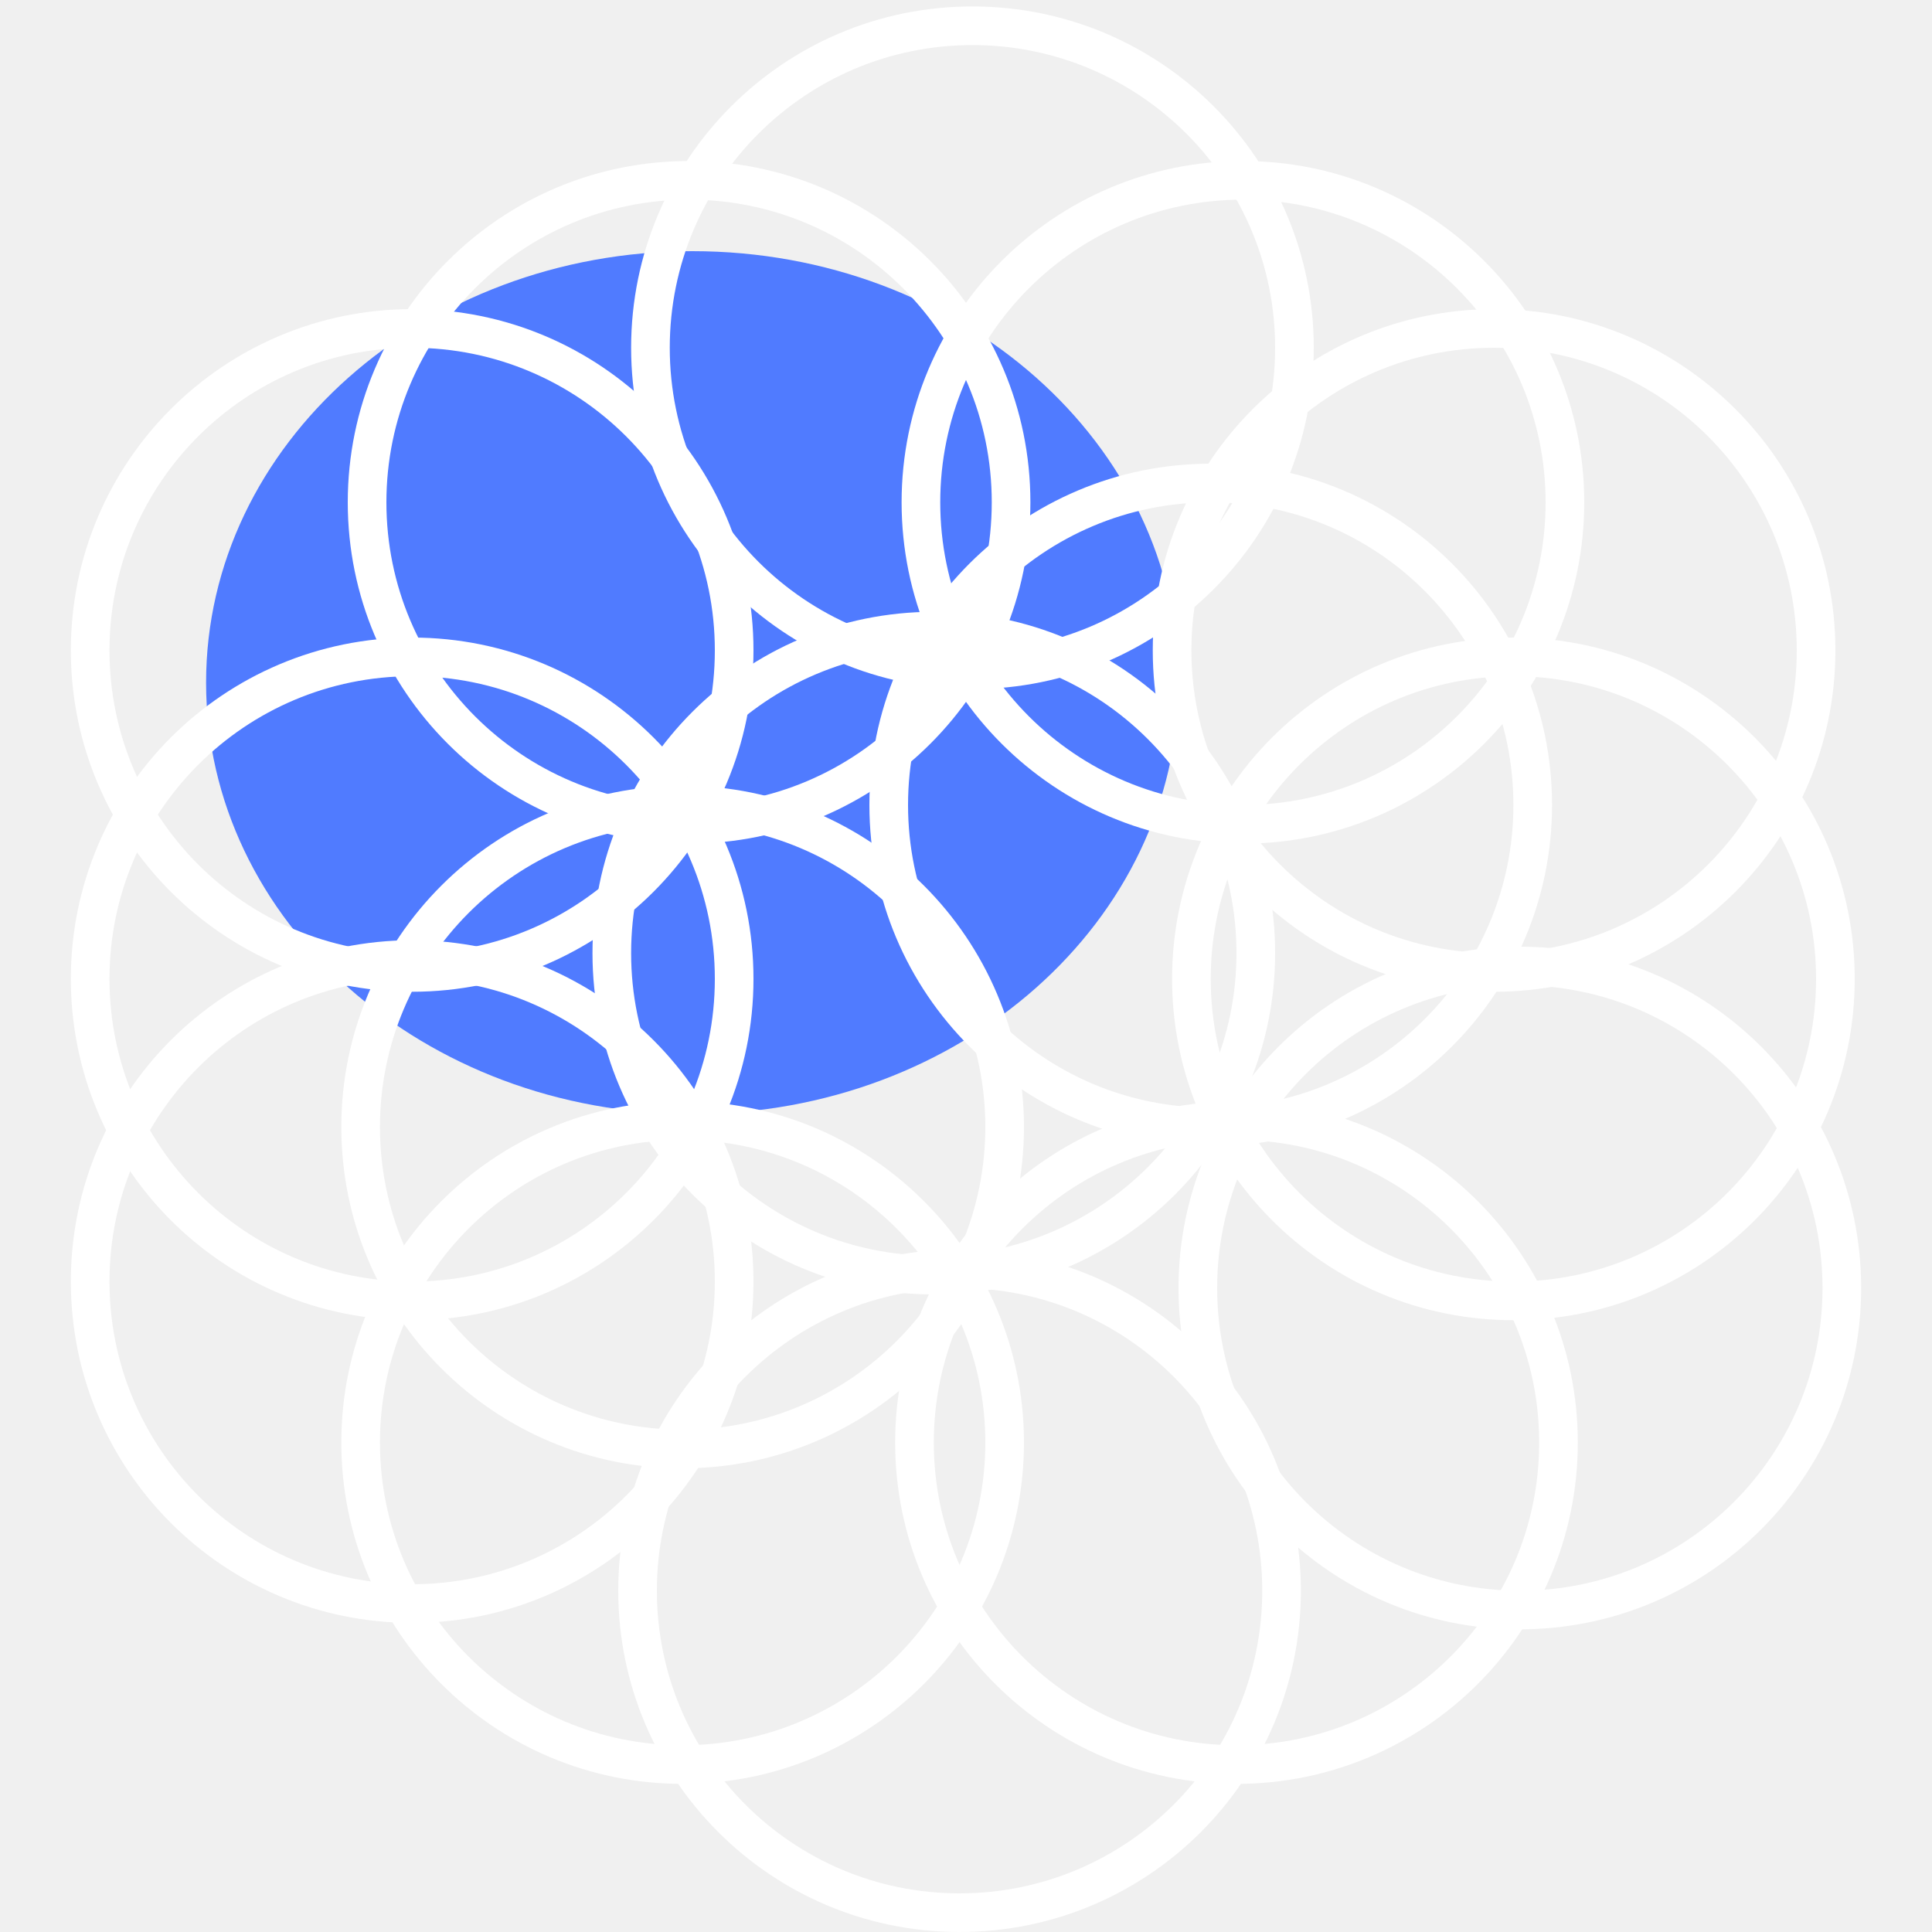
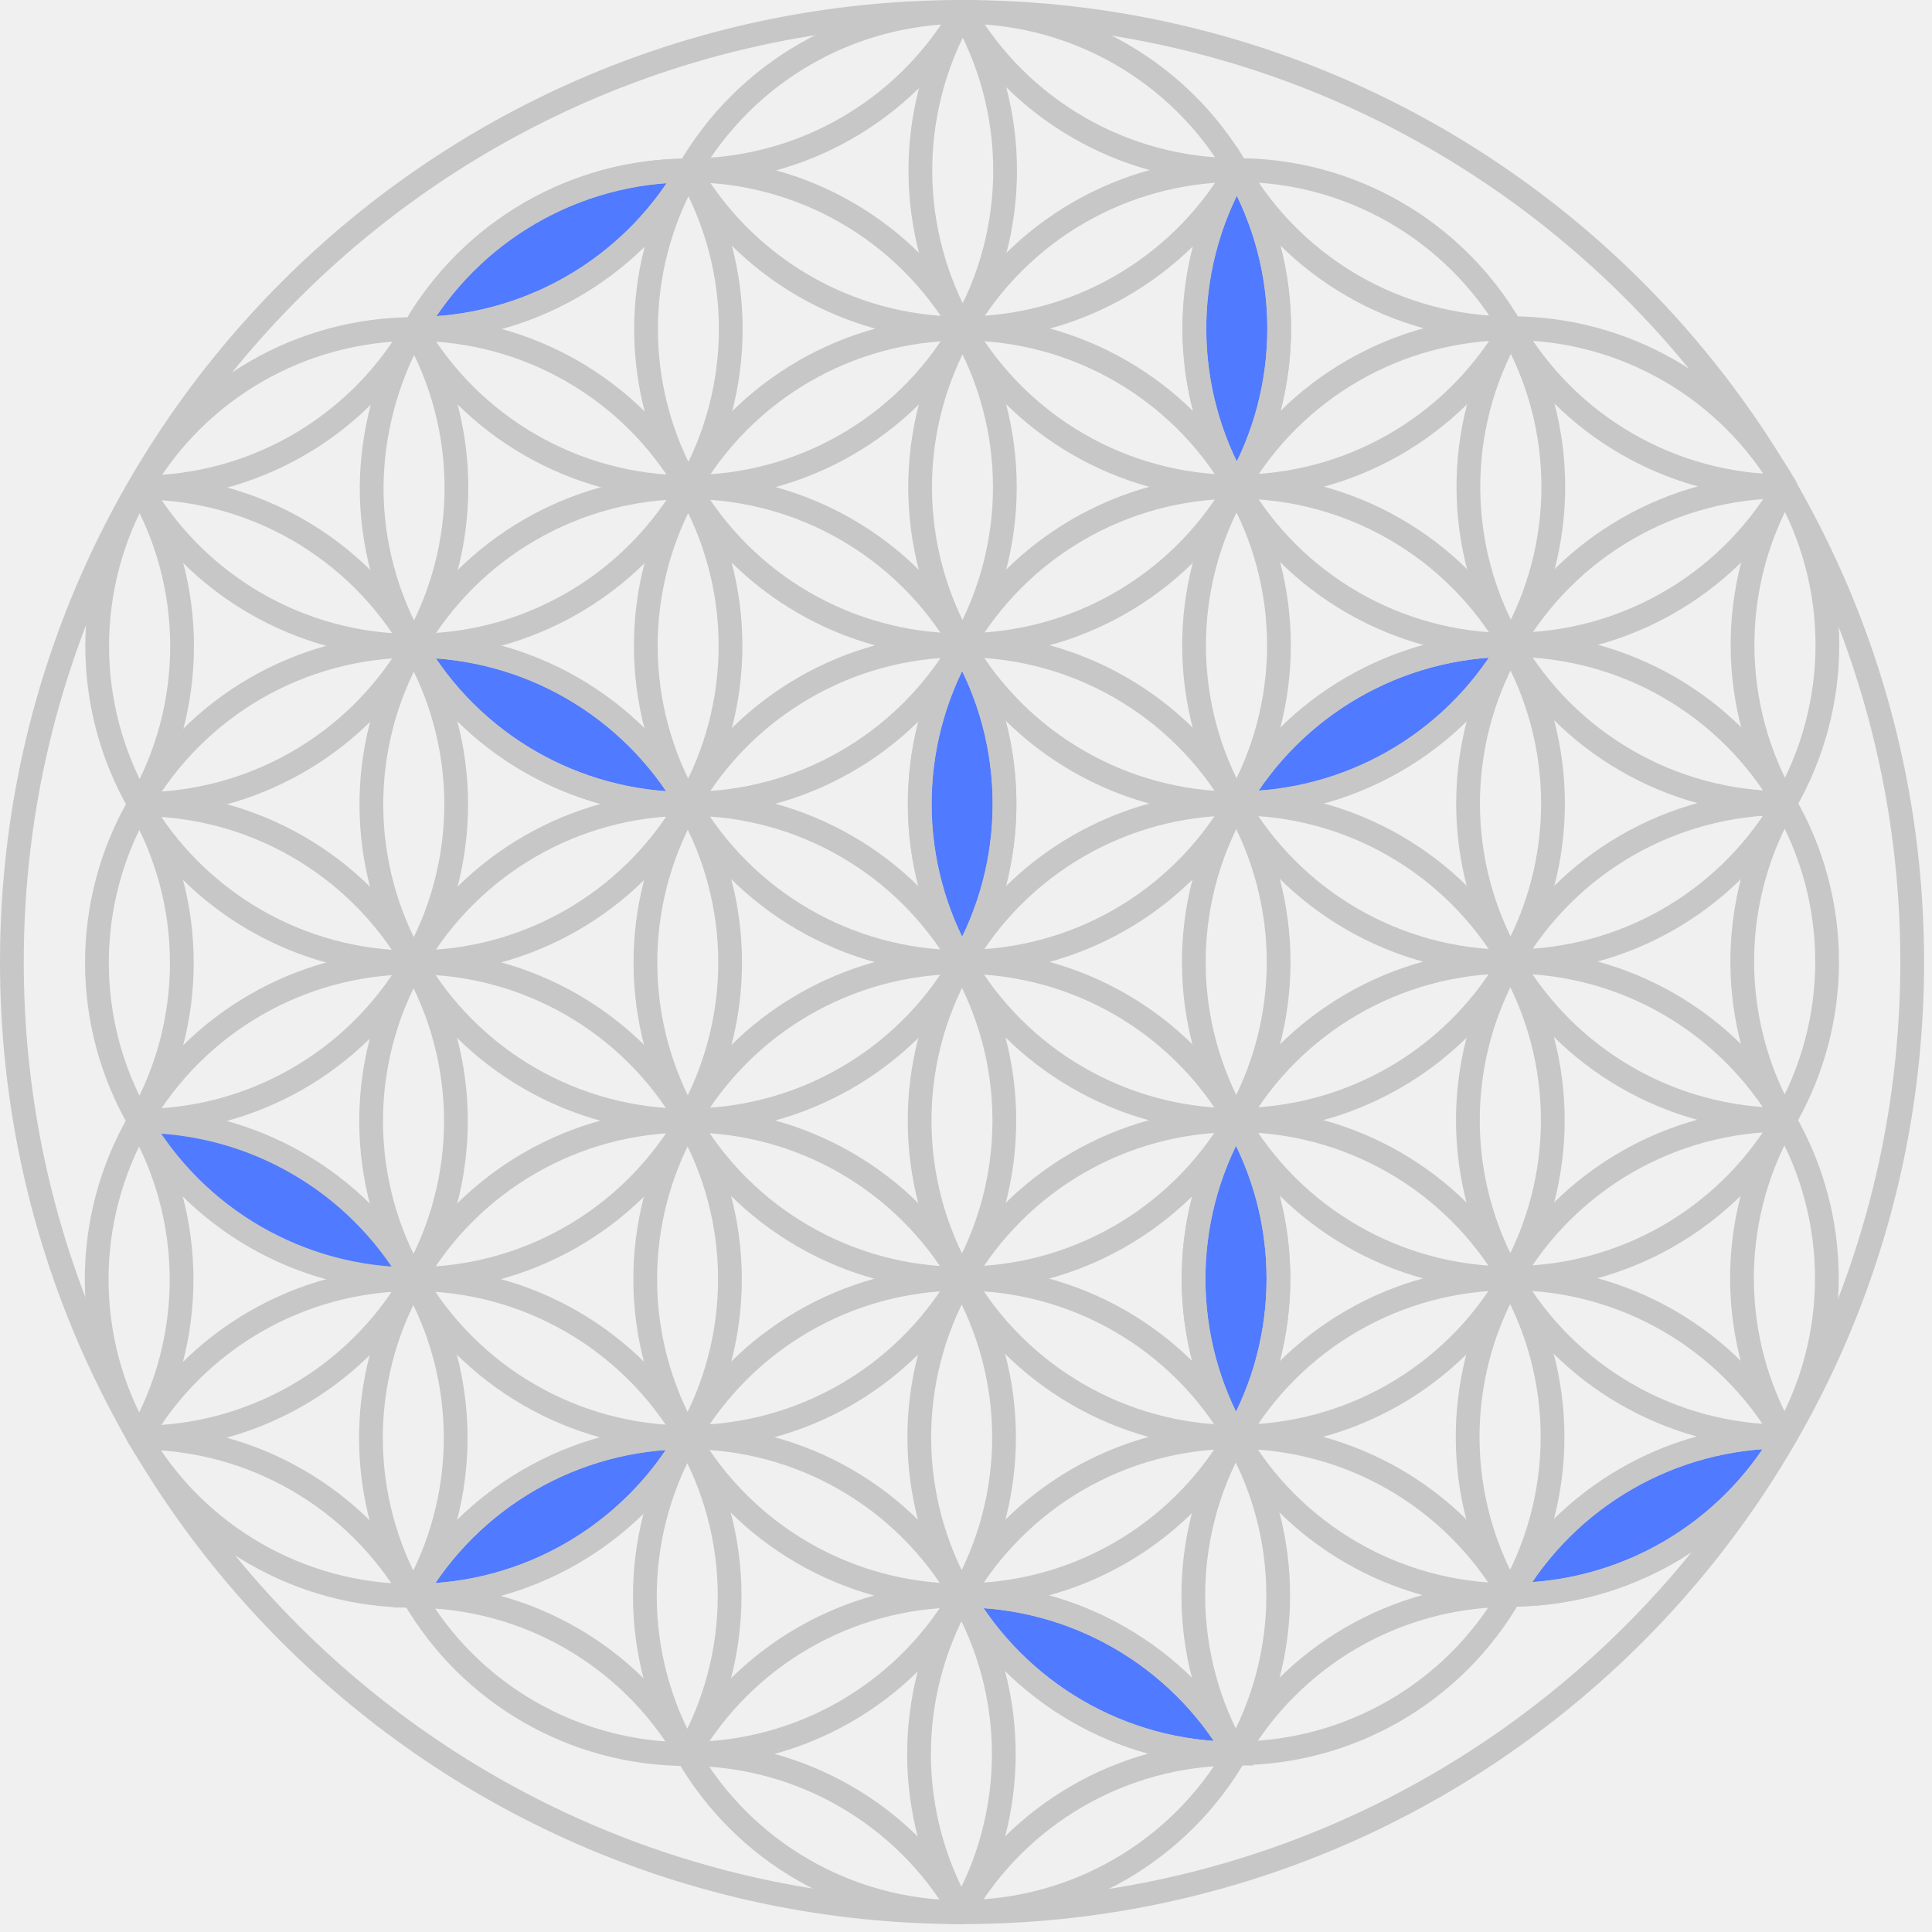
- <svg xmlns="http://www.w3.org/2000/svg" width="300px" height="300px" viewBox="0 0 300 300" version="1.1">
-   <g id="discipl-logo-darkblue" stroke="none" stroke-width="1" fill="none" fill-rule="evenodd">
-     <ellipse id="Oval" fill="#507BFF" cx="107.5" cy="106" rx="75.5" ry="67" />
-     <g id="discipl-logo" stroke="#FFFFFF" stroke-width="6">
-       <circle id="Oval" cx="64" cy="101" r="50" />
-       <circle id="Oval" cx="107" cy="78" r="50" />
-       <circle id="Oval" cx="151" cy="54" r="50" />
-       <circle id="Oval" cx="64" cy="152" r="50" />
-       <circle id="Oval" cx="235" cy="152" r="50" />
-       <circle id="Oval" cx="193" cy="78" r="50" />
-       <circle id="Oval" cx="106" cy="224" r="50" />
-       <circle id="Oval" cx="149" cy="247" r="50" />
-       <circle id="Oval" cx="192" cy="224" r="50" />
-       <circle id="Oval" cx="236" cy="200" r="50" />
-       <circle id="Oval" cx="145" cy="148" r="50" />
-       <circle id="Oval" cx="106" cy="175" r="50" />
-       <circle id="Oval" cx="64" cy="199" r="50" />
-       <circle id="Oval" cx="188" cy="125" r="50" />
-       <circle id="Oval" cx="232" cy="101" r="50" />
+ <svg xmlns="http://www.w3.org/2000/svg" height="122" viewBox="0 0 122 122" width="122">
+   <g fill="none" fill-rule="evenodd" stroke="#c7c7c7" stroke-width="1.5">
+     <g transform="translate(5.469 .748)">
+       <path d="m107.214 89.965c-3.571 6.184-10.17 9.993-17.311 9.992 3.569-6.184 10.167-9.993 17.307-9.992z" fill="#507aff" />
+       <path d="m89.915 40c-.044.076-.088.152-.124.228-3.602 6.048-10.123 9.752-17.163 9.749 3.567-6.176 10.155-9.984 17.287-9.993h.016l-.012.016h-.008z" fill="#507aff" />
+       <path d="m72.644 29.972c-.004.004-.007.01-.008.016h-.008c-.005-.012-.012-.022-.02-.032-3.507-6.094-3.548-13.585-.108-19.717.044-.076.088-.148.132-.224 3.566 6.173 3.57 13.779.012 19.957z" fill="#507aff" />
+       <path d="m72.58 89.989c-.005-.012-.012-.022-.02-.032-3.507-6.095-3.548-13.585-.108-19.718.044-.076.088-.148.132-.224 3.566 6.172 3.57 13.777.012 19.954l-.012.02z" fill="#507aff" />
+       <path d="m55.3 59.986c-.004.004-.007.01-.008.016h-.008c-.005-.012-.012-.022-.02-.032-3.506-6.095-3.547-13.584-.108-19.717.044-.076.088-.148.132-.224 3.564 6.174 3.569 13.779.012 19.957z" fill="#507aff" />
+       <path d="m72.544 109.954c.008.01.015.02.02.032h-.1c-7.102-.033-13.653-3.833-17.208-9.981 7.124-.003 13.711 3.788 17.288 9.949z" fill="#507aff" />
+       <path d="m20.7 20.015c3.565-6.186 10.161-9.998 17.3-10l-.012.02c-.044.076-.088.152-.124.228-3.604 6.047-10.124 9.752-17.164 9.752z" fill="#507aff" />
+       <path d="m37.945 90.017-.012.02c-.044.075-.088.151-.124.227-3.603 6.048-10.124 9.752-17.164 9.749 3.565-6.179 10.154-9.99 17.288-10z" fill="#507aff" />
+       <path d="m20.677 40.029c7.124-.002 13.71 3.791 17.284 9.953.008.01.015.02.02.032h-.02c-7.132-.001-13.721-3.805-17.288-9.981v-.008z" fill="#507aff" />
+       <path d="m3.334 70.043c7.134-.002 13.727 3.799 17.3 9.973v.012h-.016c-7.131-.001-13.721-3.806-17.287-9.981v-.008z" fill="#507aff" />
+       <g stroke-linecap="round" stroke-linejoin="round">
+         <path d="m20.685 20.031c-7.139.004-13.734 3.816-17.3 10 7.039.003 13.56-3.701 17.163-9.749.044-.076.088-.148.132-.224l.012-.02" />
+         <path d="m38.009 10.019c-7.139.002-13.735 3.814-17.3 10 7.039.001 13.559-3.702 17.164-9.748.044-.076.088-.148.132-.224l.012-.02" />
+         <path d="m55.332.006c-7.139.003-13.734 3.815-17.3 10 7.039 0 13.559-3.703 17.163-9.749.044-.076.088-.148.132-.224l.012-.02" />
+         <path d="m3.354 50.042c.001-.006.004-.012.008-.016 3.56-6.179 3.556-13.787-.012-19.962h-.008c-3.568 6.182-3.565 13.799.008 19.978" />
+         <path d="m3.35 50.046v-.004" />
+         <path d="m72.648 9.991c-3.572-6.185-10.174-9.993-17.316-9.989 3.568 6.174 10.157 9.978 17.288 9.981" />
+         <path d="m3.334 70.039.012-.016c3.56-6.177 3.556-13.784-.012-19.957h-.008c-3.568 6.18-3.565 13.795.008 19.973" />
+         <path d="m89.951 19.976c-3.568-6.181-10.163-9.988-17.3-9.985" />
+         <path d="m89.955 19.979v-.004" />
+         <path d="m72.64 9.991c3.567 6.176 10.155 9.981 17.287 9.985" />
+         <path d="m3.322 90.041c.001-.006.004-.012.008-.016 3.56-6.179 3.556-13.787-.012-19.962h-.008c-3.568 6.182-3.565 13.799.008 19.978" />
+         <path d="m3.318 90.045v-.004" />
+         <path d="m107.262 29.964c-3.572-6.181-10.168-9.988-17.307-9.988h-.008" />
+         <path d="m89.951 19.98c3.569 6.173 10.157 9.976 17.287 9.98" />
+         <path d="m20.625 100.025s-.008-.008-.008-.012c-3.572-6.173-10.163-9.973-17.295-9.972l-.008-0c3.569 6.18 10.164 9.986 17.3 9.984" />
+         <path d="m107.246 29.984h-.008c-.044.076-.088.152-.124.228-3.443 6.146-3.393 13.651.132 19.75" />
+         <path d="m107.246 49.962c3.573-6.179 3.573-13.795 0-19.974" />
+         <path d="m37.913 109.982c-3.575-6.164-10.163-9.956-17.288-9.953 3.568 6.185 10.168 9.993 17.308 9.989" />
+         <path d="m107.23 69.959c3.571-6.177 3.571-13.792 0-19.969h-.008c-.06.1-.116.208-.175.311-3.396 6.132-3.326 13.595.183 19.662" />
+         <path d="m55.22 119.967c-3.573-6.161-10.157-9.953-17.279-9.953h-.012c3.57 6.184 10.17 9.991 17.311 9.986" />
+         <path d="m72.464 109.99c-7.105.035-13.657 3.84-17.208 9.993 7.141.001 13.739-3.809 17.308-9.993" />
+         <path d="m89.787 99.977c-7.105.034-13.656 3.839-17.207 9.993 7.14.002 13.739-3.808 17.307-9.993" />
+         <path d="m107.214 89.961c3.571-6.179 3.571-13.795 0-19.974h-.008c-.06.1-.116.208-.175.312-3.396 6.133-3.326 13.597.183 19.666" />
+         <path d="m107.21 89.965c-7.14-.001-13.738 3.808-17.307 9.992 7.141.001 13.74-3.808 17.311-9.992" />
+         <path d="m20.677 40.029c.001-.006.004-.012.008-.016 3.56-6.177 3.557-13.784-.008-19.958-.044.076-.088.152-.124.228-1.654 2.995-2.532 6.356-2.554 9.777.001 3.498.924 6.933 2.674 9.961l.008.012" />
+         <path d="m20.669 40.029v-.012c-3.57-6.169-10.156-9.969-17.283-9.973h-.02v.008c3.566 6.175 10.156 9.98 17.287 9.981" />
+         <path d="m20.673 40.033v-.004" />
+         <path d="m20.669 40.033h-.016c-7.135.005-13.725 3.817-17.287 10 7.039 0 13.559-3.703 17.163-9.749.044-.076.088-.148.132-.224l.012-.02" />
+         <path d="m38.005 30.016c.001-.006.004-.012.008-.016 3.556-6.178 3.552-13.783-.012-19.957-.044.076-.088.152-.124.228-3.438 6.133-3.397 13.622.108 19.717" />
+         <path d="m37.997 30.016v.004" />
+         <path d="m38 30.016c-.005-.012-.012-.022-.02-.032-3.57-6.161-10.152-9.953-17.272-9.953h-.02c3.566 6.177 10.156 9.983 17.288 9.985" />
+         <path d="m38.001 30.02v-.004" />
+         <path d="m55.328 20c.001-.006.004-.011.008-.015 3.557-6.178 3.552-13.784-.012-19.958-.044.076-.088.152-.124.228-3.439 6.133-3.398 13.623.108 19.718" />
+         <path d="m55.32 20.004v.004" />
+         <path d="m55.32 20c-.005-.011-.012-.022-.02-.031-3.57-6.161-10.15-9.955-17.271-9.957h-.02c3.553 6.15 10.104 9.951 17.207 9.984" />
+         <path d="m20.657 60.026s-.008-.008-.008-.012c-3.573-6.174-10.167-9.975-17.3-9.972l-.008-0v.008c3.568 6.172 10.154 9.974 17.283 9.976" />
+         <path d="m20.653 60.03h-.016c-7.134.008-13.723 3.82-17.287 10 7.04.005 13.562-3.7 17.163-9.749.044-.076.088-.148.132-.224l.012-.02" />
+         <path d="m20.621 80.032c-7.135.005-13.725 3.817-17.287 10 7.039.001 13.559-3.703 17.163-9.749.044-.076.088-.148.132-.224l.012-.02" />
+         <path d="m20.625 100.029.012-.016c3.561-6.175 3.557-13.781-.008-19.953-.044.076-.088.152-.124.228-3.442 6.139-3.397 13.637.12 19.733l.008.012" />
+         <path d="m37.929 90.017c-7.134.01-13.723 3.821-17.288 10 7.04.003 13.561-3.701 17.164-9.749.044-.076.088-.148.132-.223l.012-.02" />
+         <path d="m37.933 110.014c.001-.006.004-.012.008-.016 3.556-6.178 3.552-13.783-.012-19.957-.044.075-.088.151-.124.227-3.44 6.133-3.399 13.623.108 19.718z" />
+         <path d="m55.156 100.005c-7.104.035-13.656 3.84-17.207 9.993 7.039.001 13.559-3.703 17.163-9.749.044-.076.088-.148.132-.224l.012-.02" />
+         <path d="m55.24 120 .012-.02c3.559-6.176 3.555-13.782-.012-19.954-.044.076-.088.152-.124.228-3.439 6.132-3.398 13.62.108 19.714l.02.032" />
+         <path d="m72.568 90.009h-.008c-.044.076-.088.151-.124.227-3.44 6.133-3.399 13.623.108 19.718" />
+         <path d="m72.568 109.99.012-.02c3.56-6.177 3.556-13.784-.012-19.957" />
+         <path d="m72.564 109.986v.004" />
+         <path d="m55.256 100.005c3.555 6.148 10.106 9.948 17.208 9.981h.1c-.005-.012-.012-.022-.02-.032-3.574-6.16-10.158-9.952-17.28-9.953" />
+         <path d="m89.891 80h-.008c-.044.076-.088.152-.124.228-3.439 6.133-3.398 13.622.108 19.717" />
+         <path d="m89.891 99.977.012-.02c3.56-6.177 3.556-13.784-.012-19.957" />
+         <path d="m89.887 99.973v.004" />
+         <path d="m72.58 89.993c3.552 6.151 10.104 9.953 17.207 9.984h.1c-.005-.012-.012-.022-.02-.032-3.574-6.162-10.16-9.954-17.283-9.952" />
+         <path d="m89.9 79.976c3.57 6.182 10.168 9.988 17.307 9.985-3.569-6.183-10.168-9.99-17.307-9.985" />
+         <path d="m55.336 19.988c7.04.004 13.562-3.7 17.164-9.749.044-.076.088-.148.132-.224l.012-.02h-.024c-7.131.009-13.718 3.817-17.284 9.993z" />
+         <path d="m72.636 29.988c.001-.006.004-.012.008-.016 3.558-6.178 3.554-13.784-.012-19.957-.044.076-.088.152-.124.228-3.44 6.132-3.399 13.623.108 19.717" />
+         <path d="m72.628 29.988v.004" />
+         <path d="m89.939 20 .012-.016h-.024c-7.133.006-13.722 3.814-17.287 9.992 7.039.002 13.56-3.702 17.163-9.749.044-.076.088-.148.132-.224" />
+         <path d="m89.939 39.977.012-.02c3.56-6.176 3.556-13.782-.012-19.954h-.008c-.044.075-.088.151-.124.227-3.44 6.131-3.399 13.621.108 19.714" />
+         <path d="m89.935 39.973v.004" />
+         <path d="m89.951 39.957c7.04.004 13.561-3.701 17.163-9.749.044-.076.088-.148.132-.224l.012-.016h-.024c-7.13.008-13.717 3.815-17.283 9.989z" />
+         <path d="m107.246 49.966c-3.569-6.183-10.168-9.99-17.307-9.985" />
+         <path d="m89.931 39.977c3.566 6.176 10.155 9.982 17.287 9.985" />
+         <path d="m89.935 59.958c7.004.002 13.497-3.666 17.112-9.665.067-.1.127-.2.187-.307l.012-.02h-.024c-7.133.006-13.722 3.814-17.287 9.992z" />
+         <path d="m107.23 69.963c-3.571-6.177-10.165-9.983-17.3-9.985" />
+         <path d="m89.919 59.978c3.568 6.174 10.156 9.977 17.287 9.981" />
+         <path d="m89.919 79.956c7.005.003 13.498-3.665 17.112-9.665.067-.1.127-.2.187-.308l.012-.02h-.024c-7.133.007-13.721 3.816-17.287 9.993z" />
+         <path d="m37.993 30.02h-.016c-7.135.006-13.725 3.818-17.288 10 7.039.001 13.559-3.703 17.164-9.749.044-.076.088-.148.132-.224l.012-.02" />
+         <path d="m38.001 30.02h-.004" />
+         <path d="m55.316 20.007h-.1c-7.105.034-13.656 3.839-17.207 9.993 7.04.004 13.562-3.7 17.163-9.749.044-.076.088-.148.132-.224l.012-.016" />
+         <path d="m20.657 60.03.012-.016c3.561-6.175 3.557-13.781-.008-19.953-.044.076-.088.152-.124.228-3.448 6.137-3.402 13.638.12 19.733l.008.012" />
+         <path d="m72.628 29.988c-.005-.012-.012-.022-.02-.032-3.574-6.16-10.158-9.952-17.28-9.953" />
+         <path d="m72.632 29.992v-.004" />
+         <path d="m55.316 20.007c3.554 6.149 10.106 9.949 17.208 9.981" />
+         <path d="m20.645 80.028c.001-.006.004-.012.008-.016 3.56-6.177 3.557-13.784-.008-19.958-.044.076-.088.152-.124.228-3.448 6.139-3.402 13.641.12 19.738l.008.012" />
+         <path d="m89.939 39.977c-.005-.011-.012-.022-.02-.032-3.574-6.161-10.157-9.953-17.279-9.953h-.012" />
+         <path d="m72.628 29.992c3.568 6.174 10.156 9.977 17.287 9.981" />
+         <path d="m37.929 89.981c-3.574-6.162-10.16-9.955-17.284-9.953" />
+         <path d="m20.641 80.032c3.567 6.175 10.157 9.979 17.288 9.981h.016" />
+         <path d="m20.637 80.028v.004" />
+         <path d="m37.949 90.017c3.552 6.152 10.104 9.953 17.207 9.984h.1" />
+         <path d="m55.236 99.969c-3.572-6.164-10.159-9.957-17.283-9.952" />
+         <path d="m55.26 100.001h-.004" />
+         <path d="m37.985 50.018.012-.02c3.556-6.177 3.552-13.781-.012-19.954-.044.076-.088.152-.124.228-3.438 6.132-3.397 13.62.108 19.714" />
+         <path d="m37.981 50.014v.004" />
+         <path d="m37.985 50.018c-.005-.012-.012-.022-.02-.032-3.574-6.162-10.16-9.955-17.284-9.953l-.008-0c3.567 6.176 10.156 9.98 17.288 9.981" />
+         <path d="m37.977 50.018h-.016c-7.134.01-13.723 3.821-17.288 10 7.04.003 13.561-3.701 17.164-9.749.044-.075.088-.147.132-.223l.012-.02" />
+         <path d="m55.312 40c.001-.006.004-.012.008-.016 3.557-6.178 3.552-13.784-.012-19.958-.044.076-.088.152-.124.228-3.439 6.133-3.398 13.623.108 19.718" />
+         <path d="m55.304 40.001v.004" />
+         <path d="m55.3 40c-.005-.012-.012-.022-.02-.032-3.574-6.161-10.157-9.953-17.279-9.953h-.012c3.554 6.149 10.105 9.949 17.207 9.981" />
+         <path d="m55.308 40.005v-.004" />
+         <path d="m72.616 30.012.012-.016h-.1c-7.105.035-13.657 3.84-17.208 9.993 7.039.001 13.559-3.703 17.164-9.749.044-.076.088-.148.132-.224" />
+         <path d="m37.945 69.983c-3.573-6.166-10.162-9.96-17.288-9.953 3.566 6.177 10.156 9.984 17.288 9.985" />
+         <path d="m37.961 70.019h-.016c-7.135.006-13.725 3.818-17.288 10 7.039.001 13.559-3.703 17.164-9.749.044-.076.088-.148.132-.224l.012-.02" />
+         <path d="m72.616 49.99.012-.02c3.558-6.177 3.554-13.782-.012-19.954h-.008c-.044.076-.088.152-.124.228-3.44 6.131-3.399 13.621.108 19.714" />
+         <path d="m72.612 49.986v.004" />
+         <path d="m89.923 40 .012-.016h-.024c-7.132.009-13.72 3.817-17.287 9.993 7.04.003 13.561-3.701 17.163-9.749.044-.076.088-.148.132-.224" />
+         <path d="m37.949 90.013.012-.02c3.556-6.177 3.552-13.781-.012-19.954-.044.076-.088.152-.124.228-3.438 6.132-3.397 13.62.108 19.714z" />
+         <path d="m55.28 80c.001-.006.004-.012.008-.016 3.557-6.177 3.552-13.781-.012-19.954-.044.076-.088.152-.124.228-3.439 6.132-3.398 13.62.108 19.714" />
+         <path d="m55.272 80v.004" />
+         <path d="m55.172 80c-7.104.036-13.655 3.841-17.207 9.993 7.039.001 13.559-3.703 17.163-9.749.044-.076.088-.148.132-.224l.012-.02" />
+         <path d="m72.6 50.01h-.008c-.044.076-.088.152-.124.228-3.44 6.132-3.399 13.623.108 19.717" />
+         <path d="m72.6 69.987c.001-.006.004-.012.008-.016 3.558-6.178 3.554-13.784-.012-19.957" />
+         <path d="m72.596 69.987v.004" />
+         <path d="m72.6 69.987c-.005-.012-.012-.022-.02-.032-3.574-6.161-10.157-9.954-17.28-9.955" />
+         <path d="m72.6 69.991v-.004" />
+         <path d="m55.288 60.006c3.555 6.148 10.106 9.948 17.208 9.981" />
+         <path d="m89.9 59.942c-3.574-6.162-10.16-9.954-17.283-9.952" />
+         <path d="m72.608 49.99c3.552 6.151 10.104 9.953 17.207 9.984" />
+         <path d="m55.26 100c.001-.006.004-.012.008-.016 3.559-6.178 3.554-13.784-.012-19.957-.044.076-.088.152-.124.228-3.439 6.133-3.398 13.622.108 19.717l.02.032" />
+         <path d="m72.584 70.011h-.008c-.044.076-.088.152-.124.228-3.44 6.133-3.399 13.623.108 19.718" />
+         <path d="m72.584 89.989.012-.02c3.558-6.177 3.554-13.782-.012-19.954" />
+         <path d="m72.584 89.989c-.005-.012-.012-.022-.02-.032-3.572-6.163-10.157-9.957-17.28-9.957" />
+         <path d="m55.272 80c3.554 6.15 10.105 9.951 17.208 9.985" />
+         <path d="m89.907 60h-.008c-.044.076-.088.152-.124.228-3.44 6.131-3.399 13.621.108 19.714" />
+         <path d="m89.907 79.976.012-.02c3.56-6.176 3.556-13.782-.012-19.954" />
+         <path d="m89.903 79.972v.004" />
+         <path d="m89.907 79.976c-.005-.012-.012-.022-.02-.032-3.574-6.161-10.157-9.953-17.279-9.953" />
+         <path d="m72.6 69.991c3.568 6.174 10.156 9.977 17.287 9.981" />
+         <path d="m37.969 70.015h-.008c3.554 6.149 10.105 9.949 17.207 9.981h.1c-.005-.012-.012-.022-.02-.032-3.574-6.161-10.157-9.953-17.279-9.953" />
+         <path d="m55.288 79.984c7.039 0 13.559-3.703 17.164-9.749.044-.076.088-.148.132-.224l.012-.016h-.1c-7.104.034-13.656 3.837-17.208 9.989z" />
+         <path d="m89.919 59.978h-.1c-7.105.034-13.656 3.839-17.207 9.993 7.039.002 13.56-3.702 17.163-9.749.044-.076.088-.148.132-.224l.012-.016" />
+         <path d="m37.965 70.015c.001-.006.004-.012.008-.016 3.556-6.178 3.552-13.783-.012-19.957-.044.076-.088.152-.124.227-3.438 6.133-3.397 13.623.108 19.718z" />
+         <path d="m55.188 60.006c-7.104.035-13.656 3.84-17.207 9.993 7.039.001 13.559-3.703 17.163-9.749.044-.076.088-.148.132-.224l.012-.02" />
+         <path d="m55.3 40.005h-.1c-7.102.038-13.651 3.843-17.2 9.995 7.039.001 13.559-3.703 17.163-9.749.044-.076.088-.148.132-.224l.012-.02" />
+         <path d="m55.292 60c.001-.006.004-.012.008-.016 3.557-6.178 3.552-13.783-.012-19.957-.044.076-.088.152-.124.228-3.439 6.133-3.398 13.622.108 19.717" />
+         <path d="m55.288 60c-.005-.012-.012-.022-.02-.032-3.572-6.164-10.159-9.957-17.283-9.952l-.008-0c3.553 6.15 10.104 9.952 17.207 9.984h.1" />
+         <path d="m72.616 49.99c-.005-.011-.012-.022-.02-.032-3.574-6.161-10.158-9.953-17.28-9.953" />
+         <path d="m55.3 40.005c3.569 6.174 10.157 9.977 17.288 9.981" />
+         <path d="m55.3 59.986c7.04.004 13.562-3.7 17.164-9.748.044-.076.088-.148.132-.224l.012-.016h-.024c-7.13.008-13.716 3.814-17.284 9.988z" />
+         <path d="m89.923 59.974c.001-.006.004-.012.008-.016 3.56-6.177 3.556-13.784-.012-19.957h-.008c-.044.076-.088.152-.124.228-3.44 6.132-3.399 13.623.108 19.717l.02.032" />
+         <path d="m72.58 89.993h-.1c-7.105.034-13.657 3.838-17.208 9.992 7.04.005 13.563-3.699 17.164-9.749.044-.076.088-.147.132-.223l.012-.016" />
+         <path d="m72.6 89.969c7.04.005 13.562-3.7 17.163-9.749.044-.076.088-.148.132-.224l.012-.016h-.024c-7.13.009-13.715 3.816-17.283 9.989z" />
+       </g>
    </g>
+     <circle cx="60.75" cy="60.751" r="60" stroke-linecap="round" stroke-linejoin="round" />
  </g>
</svg>
